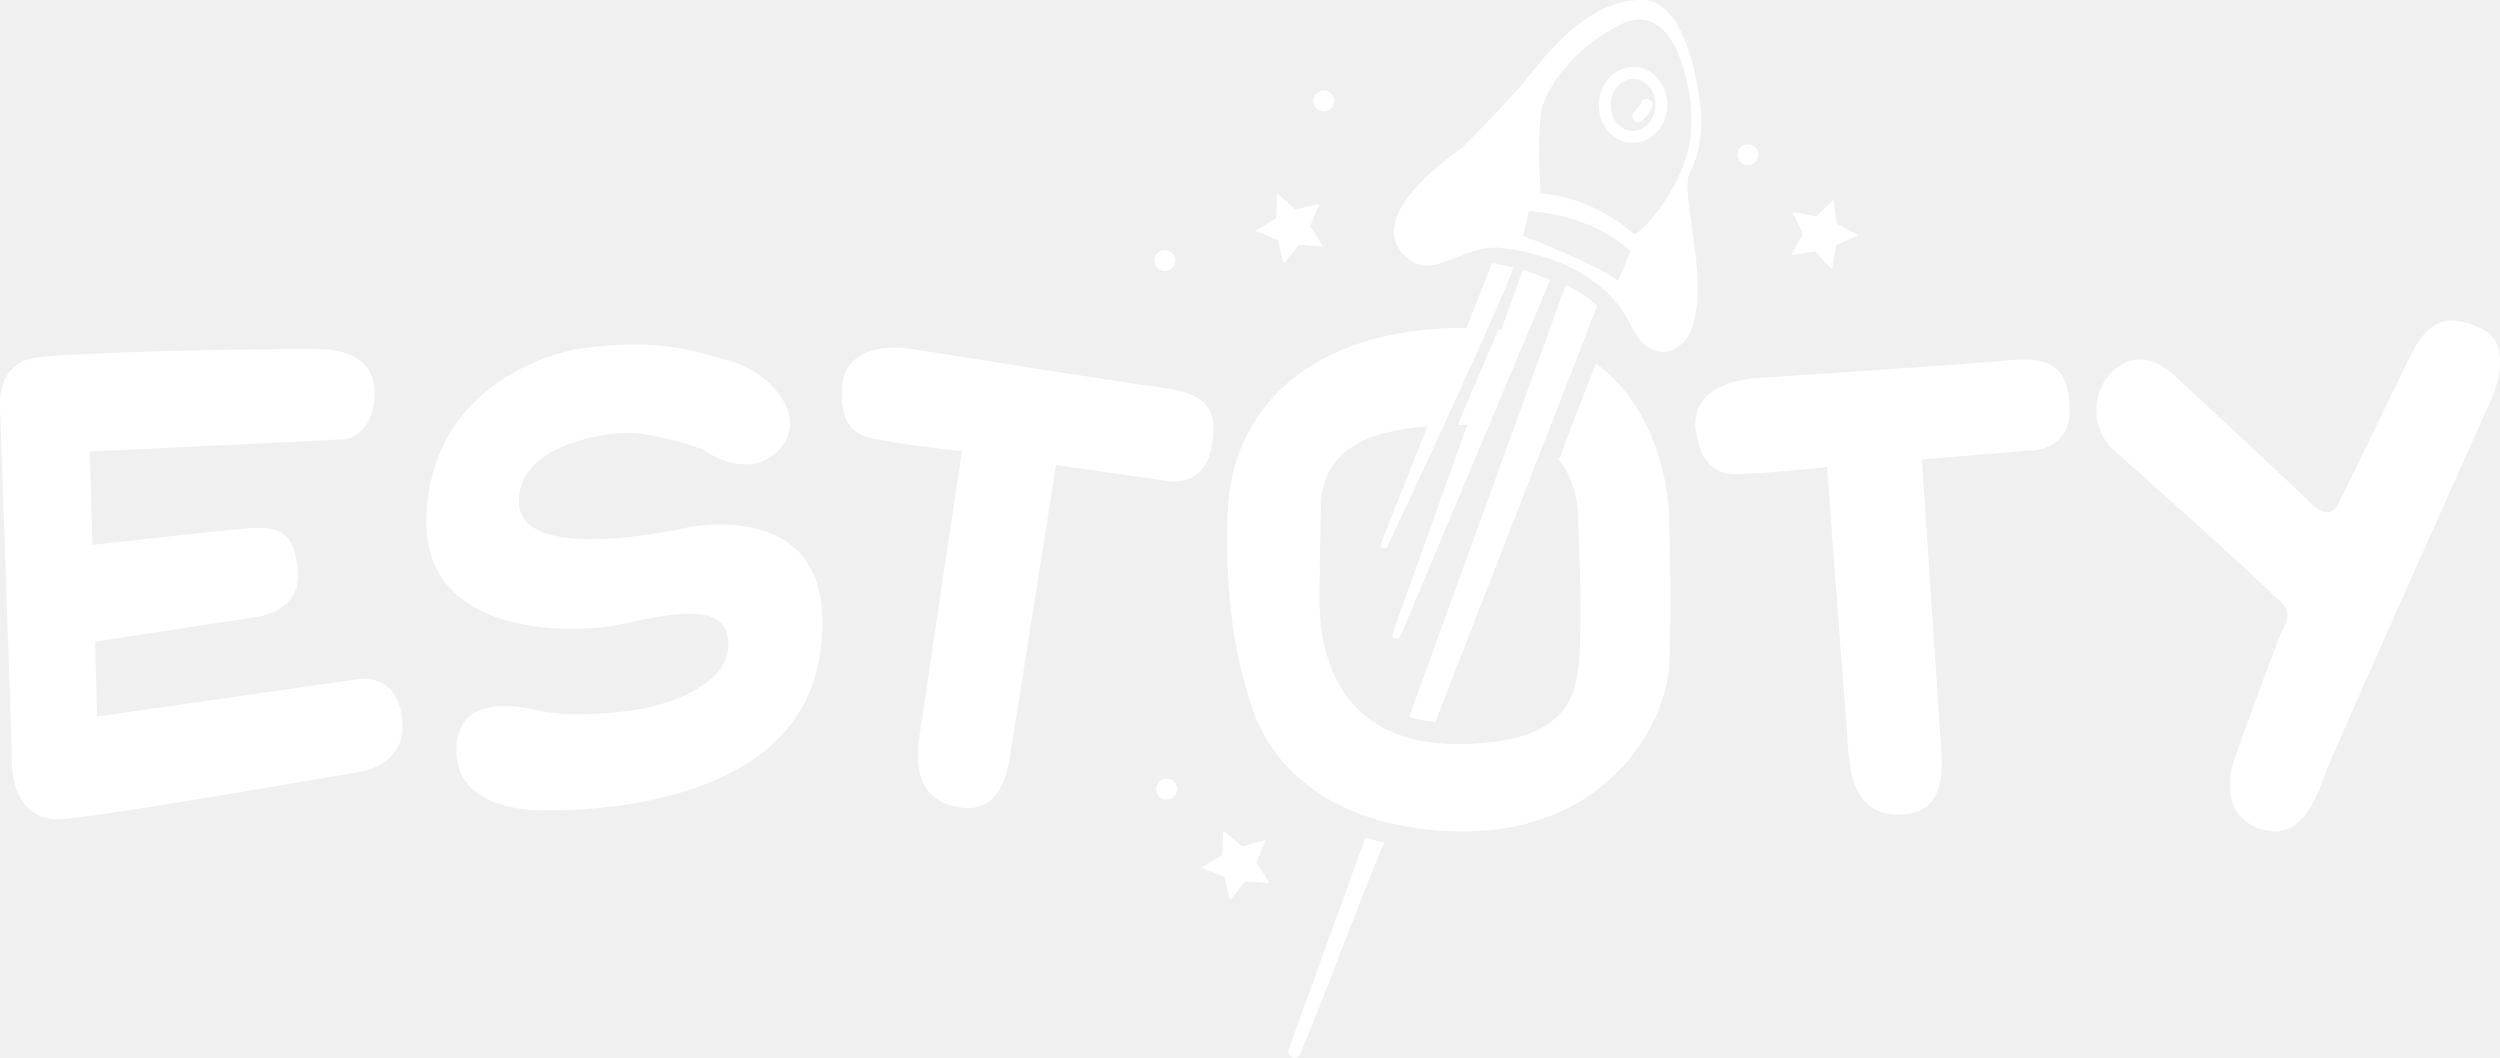
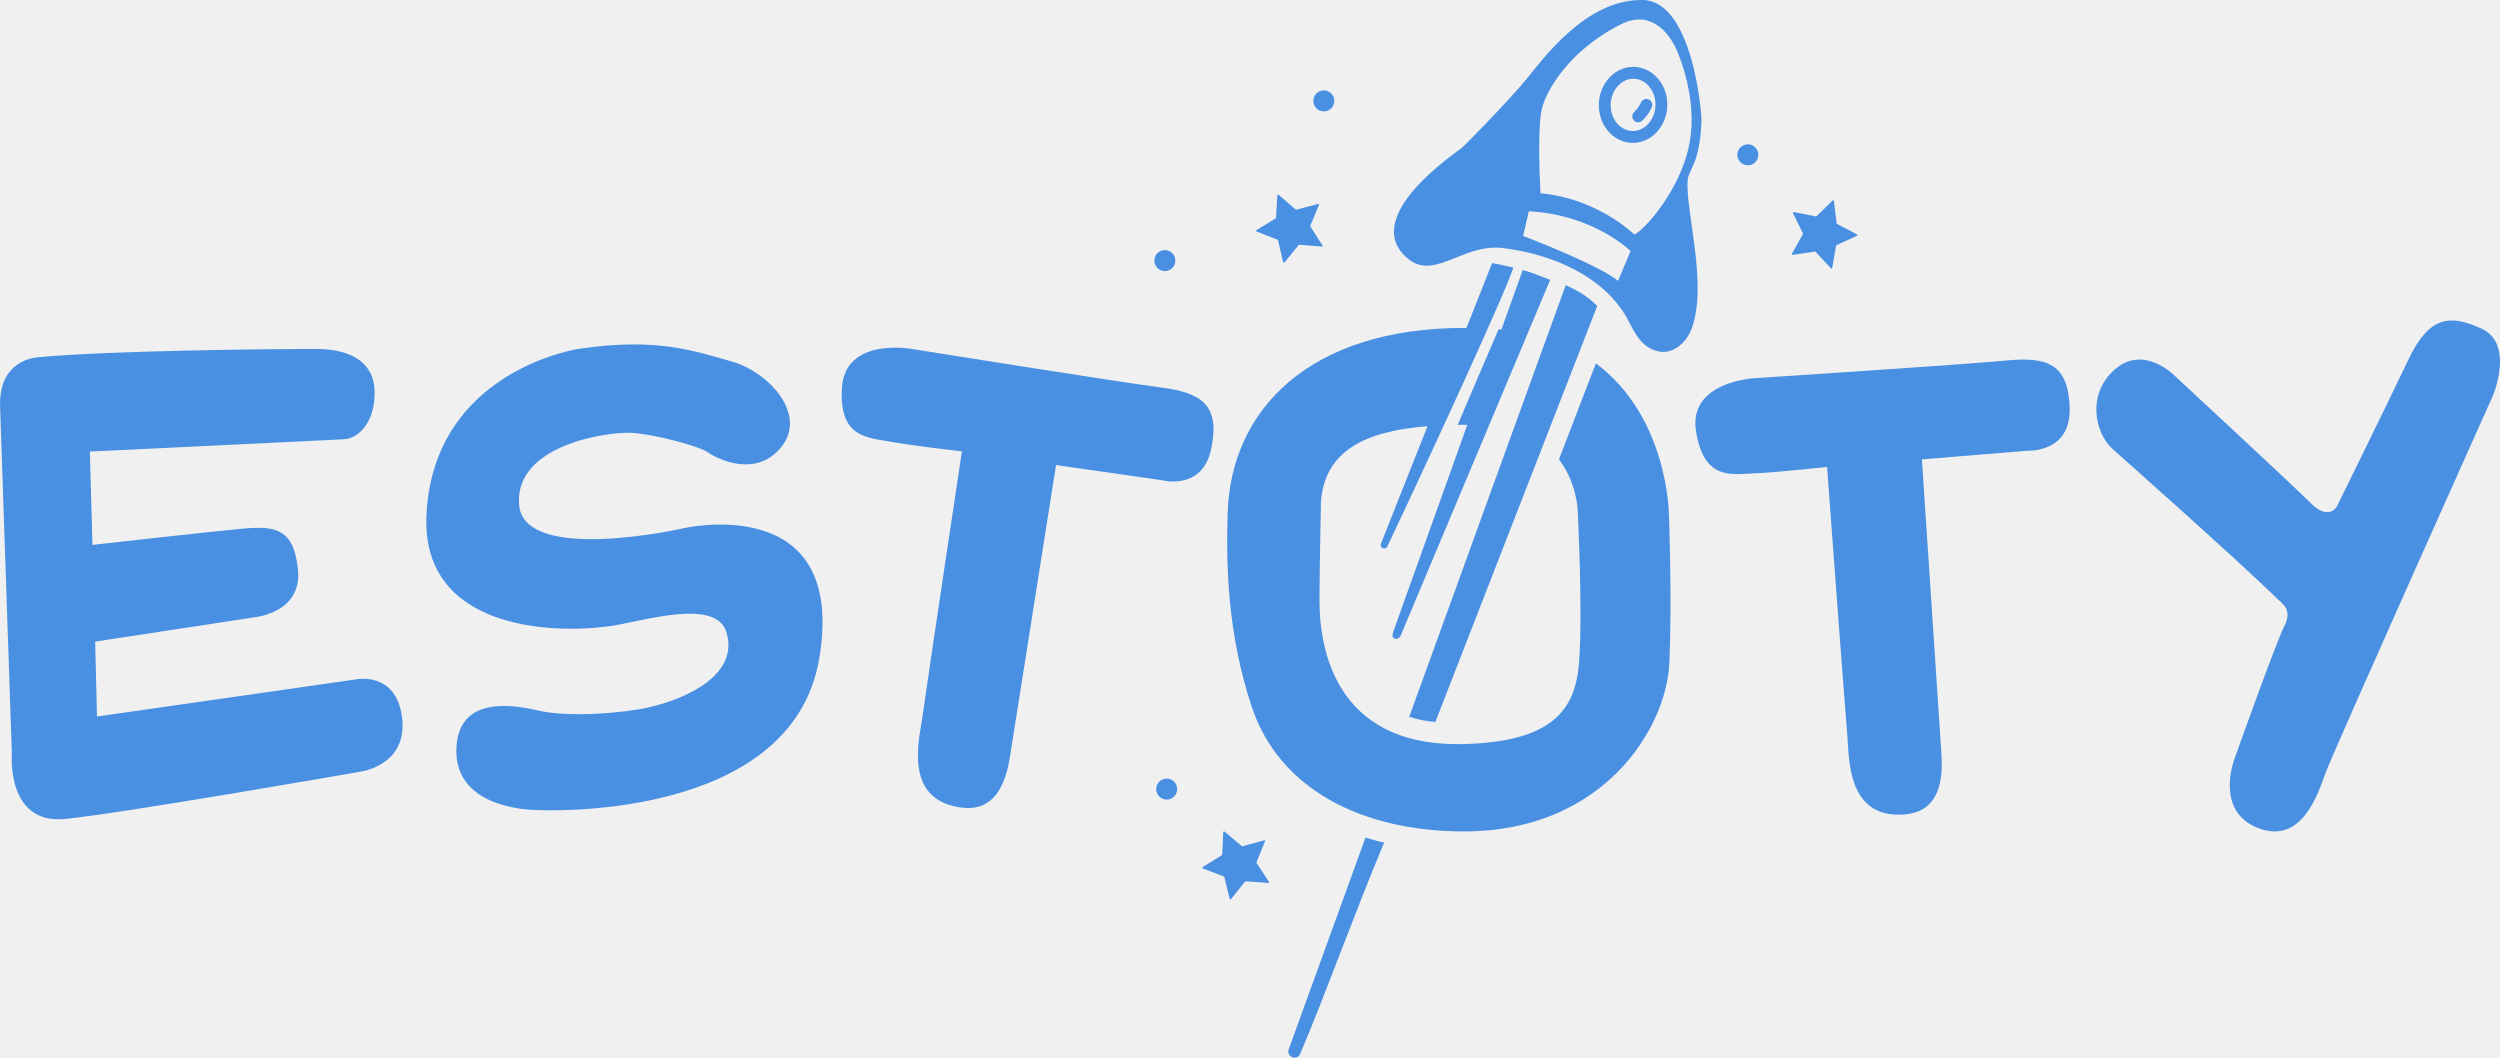
<svg xmlns="http://www.w3.org/2000/svg" width="104" height="44" viewBox="0 0 104 44" fill="none" class="styled__StyledLogo-sc-1lwe8ui-0 bwVFzd">
-   <path d="M0 16.794L0.493 31.354C0.493 31.354 0.246 34.315 2.711 34.068C5.175 33.821 15.032 32.094 15.032 32.094C15.032 32.094 16.972 31.827 16.726 29.852C16.48 27.878 14.765 28.269 14.765 28.269L4.035 29.806L3.959 26.69L10.596 25.678C10.596 25.678 12.557 25.493 12.398 23.734C12.241 21.997 11.474 21.868 10.103 21.991C8.852 22.104 3.847 22.668 3.847 22.668L3.738 18.785L14.298 18.274C14.931 18.247 15.642 17.524 15.58 16.207C15.535 15.251 14.843 14.515 13.118 14.515C11.393 14.515 4.507 14.583 1.581 14.861C0.968 14.919 0 15.313 0 16.794Z" fill="white" />
-   <path d="M24.057 14.515C24.057 14.515 18.051 15.408 17.742 21.39C17.496 26.172 22.925 26.402 25.42 26.041C26.716 25.853 29.776 24.856 30.218 26.295C30.756 28.051 28.606 29.061 26.963 29.431C25.872 29.677 23.657 29.843 22.424 29.565C21.53 29.363 19.057 28.835 18.985 31.159C18.905 33.749 22.363 33.698 22.363 33.698C22.363 33.698 32.931 34.26 34.082 27.385C35.253 20.393 28.431 21.976 28.431 21.976C28.431 21.976 21.778 23.488 21.593 20.989C21.408 18.491 25.31 17.946 26.295 18.007C27.281 18.069 29.113 18.578 29.417 18.799C29.762 19.05 31.434 19.941 32.513 18.583C33.59 17.226 31.973 15.468 30.433 15.036C28.893 14.604 27.322 14.026 24.057 14.515Z" fill="white" />
-   <path d="M40.016 18.779C40.016 18.779 38.79 26.899 38.36 29.904C38.233 30.788 37.611 33.187 39.859 33.575C40.599 33.703 41.676 33.636 42.015 31.477C42.43 28.831 43.931 19.347 43.931 19.347L48.299 19.971C48.299 19.971 50.024 20.465 50.393 18.645C50.763 16.825 49.962 16.331 48.268 16.115C46.574 15.899 37.918 14.515 37.918 14.515C37.918 14.515 35.15 14.006 35.023 16.146C34.9 18.228 36.116 18.197 36.994 18.367C37.813 18.525 40.016 18.779 40.016 18.779Z" fill="white" />
-   <path d="M76.007 19.425C76.007 19.425 76.607 27.615 76.852 30.64C76.924 31.531 76.847 34.007 79.125 33.887C79.876 33.848 80.911 33.544 80.764 31.364C80.584 28.691 79.951 19.11 79.951 19.11L84.348 18.75C84.348 18.75 86.139 18.849 86.098 16.992C86.056 15.135 85.165 14.832 83.465 14.997C81.766 15.162 73.019 15.731 73.019 15.731C73.019 15.731 70.206 15.849 70.556 17.964C70.896 20.021 72.076 19.721 72.969 19.692C73.803 19.665 76.007 19.425 76.007 19.425Z" fill="white" />
-   <path d="M87.88 18.676C87.88 18.676 93.044 23.252 94.749 24.922C94.948 25.117 95.38 25.354 95.027 26.048C94.674 26.739 92.942 31.601 92.942 31.601C92.942 31.601 92.126 33.747 93.933 34.446C95.74 35.145 96.408 33.076 96.736 32.171C97.064 31.266 103.703 16.465 103.703 16.465C103.703 16.465 104.616 14.316 103.241 13.678C101.915 13.064 101.053 13.142 100.191 14.957C99.329 16.773 97.213 21.071 97.213 21.071C97.213 21.071 96.874 21.679 96.135 20.939C95.396 20.198 90.447 15.613 90.447 15.613C90.447 15.613 89.195 14.338 88.004 15.345C86.813 16.353 87.117 17.974 87.88 18.676Z" fill="white" />
-   <path d="M55.071 4.635C55.312 4.635 55.507 4.44 55.507 4.198C55.507 3.957 55.312 3.761 55.071 3.761C54.83 3.761 54.634 3.957 54.634 4.198C54.634 4.44 54.83 4.635 55.071 4.635Z" fill="white" />
-   <path d="M72.71 6.003C72.469 6.003 72.273 6.198 72.273 6.439C72.273 6.681 72.469 6.876 72.71 6.876C72.951 6.876 73.146 6.681 73.146 6.439C73.146 6.198 72.951 6.003 72.71 6.003Z" fill="white" />
-   <path d="M48.458 11.277C48.699 11.277 48.894 11.082 48.894 10.84C48.894 10.599 48.699 10.403 48.458 10.403C48.217 10.403 48.022 10.599 48.022 10.84C48.022 11.082 48.217 11.277 48.458 11.277Z" fill="white" />
-   <path d="M48.535 32.39C48.294 32.39 48.098 32.585 48.098 32.827C48.098 33.068 48.294 33.264 48.535 33.264C48.776 33.264 48.971 33.068 48.971 32.827C48.971 32.585 48.776 32.39 48.535 32.39Z" fill="white" />
-   <path d="M53.145 9.97L53.164 9.992L53.379 10.905C53.382 10.921 53.396 10.93 53.41 10.93C53.418 10.93 53.427 10.926 53.434 10.918L54.027 10.192L54.054 10.181L54.987 10.258C54.988 10.258 54.989 10.258 54.99 10.258C55.014 10.258 55.03 10.231 55.016 10.21L54.51 9.421L54.508 9.391L54.87 8.526C54.879 8.505 54.862 8.483 54.841 8.483C54.838 8.483 54.836 8.483 54.833 8.484L53.927 8.722L53.898 8.715L53.189 8.103C53.183 8.098 53.175 8.095 53.168 8.095C53.153 8.095 53.138 8.107 53.136 8.125L53.083 9.061L53.068 9.087L52.267 9.573C52.245 9.587 52.248 9.62 52.272 9.63L53.145 9.97Z" fill="white" />
-   <path d="M77.249 9.75L76.42 9.314L76.403 9.29L76.292 8.359C76.29 8.341 76.276 8.331 76.261 8.331C76.253 8.331 76.245 8.334 76.239 8.34L75.568 8.995L75.54 9.003L74.621 8.821C74.619 8.821 74.617 8.82 74.615 8.82C74.593 8.82 74.576 8.844 74.587 8.866L75.002 9.707L75.001 9.736L74.544 10.555C74.532 10.577 74.548 10.602 74.571 10.602C74.573 10.602 74.575 10.602 74.576 10.602L75.503 10.467L75.531 10.477L76.167 11.165C76.174 11.172 76.182 11.175 76.19 11.175C76.205 11.175 76.219 11.165 76.221 11.149L76.379 10.224L76.397 10.201L77.248 9.807C77.271 9.796 77.272 9.763 77.249 9.75Z" fill="white" />
-   <path d="M52.273 35.898L52.27 35.869L52.625 35.001C52.633 34.979 52.617 34.957 52.596 34.957C52.593 34.957 52.59 34.958 52.587 34.958L51.683 35.205L51.655 35.198L50.94 34.592C50.934 34.587 50.926 34.585 50.919 34.585C50.904 34.585 50.889 34.597 50.888 34.615L50.843 35.552L50.828 35.577L50.031 36.071C50.009 36.084 50.012 36.118 50.037 36.127L50.912 36.46L50.932 36.482L51.154 37.393C51.158 37.408 51.172 37.417 51.185 37.417C51.194 37.417 51.203 37.413 51.21 37.405L51.796 36.674L51.823 36.662L52.757 36.731C52.758 36.732 52.759 36.732 52.76 36.732C52.784 36.732 52.8 36.704 52.786 36.683L52.273 35.898Z" fill="white" />
-   <path d="M70.276 6.003C69.882 7.993 68.309 9.66 67.986 9.753C67.986 9.753 66.457 8.249 64.084 8.042C64.084 8.042 63.933 5.39 64.142 4.527C64.326 3.761 65.302 2.034 67.55 0.954C67.784 0.853 67.998 0.81 68.192 0.81C69.271 0.81 69.768 2.126 69.768 2.126C69.768 2.126 70.658 4.075 70.276 6.003ZM67.312 11.681C66.431 10.979 63.361 9.815 63.361 9.815L63.6 8.787C66.326 8.941 67.832 10.444 67.832 10.444L67.312 11.681ZM68.359 0.001C68.328 0 68.297 8.22527e-05 68.267 8.22527e-05C65.931 8.22527e-05 64.143 2.512 63.474 3.324C62.797 4.147 60.989 5.998 60.825 6.142C60.661 6.285 56.433 9.068 58.607 10.789C58.848 10.979 59.094 11.052 59.351 11.052C59.763 11.052 60.2 10.864 60.672 10.676C61.145 10.488 61.653 10.3 62.207 10.3C62.3 10.3 62.393 10.305 62.489 10.316C64.645 10.573 66.729 11.53 67.684 13.236C67.971 13.75 68.218 14.44 68.978 14.614C69.049 14.631 69.12 14.639 69.19 14.639C69.727 14.639 70.201 14.178 70.394 13.617C71.041 11.735 70.097 8.743 70.21 7.478C70.247 7.055 70.723 6.8 70.781 5.02C70.798 4.75 70.423 0.06 68.359 0.001Z" fill="white" />
-   <path d="M67.926 5.45L67.896 5.45C67.657 5.441 67.433 5.326 67.266 5.126C67.086 4.912 66.993 4.629 67.004 4.329C67.026 3.748 67.448 3.276 67.945 3.276L67.975 3.277C68.215 3.285 68.438 3.4 68.605 3.6C68.785 3.815 68.878 4.098 68.867 4.397C68.845 4.978 68.423 5.45 67.926 5.45ZM67.993 2.783L67.945 2.782C67.18 2.782 66.543 3.456 66.512 4.311C66.48 5.183 67.091 5.914 67.878 5.943L67.926 5.944C68.691 5.944 69.328 5.27 69.359 4.415C69.391 3.543 68.78 2.812 67.993 2.783Z" fill="white" />
-   <path d="M68.261 4.271L68.261 4.27C68.258 4.278 68.174 4.474 67.979 4.664C67.881 4.759 67.879 4.916 67.974 5.013C68.07 5.111 68.225 5.112 68.323 5.017C68.603 4.742 68.71 4.474 68.719 4.453C68.769 4.327 68.707 4.183 68.58 4.133C68.454 4.083 68.312 4.145 68.261 4.271Z" fill="white" />
-   <path d="M53.61 43.652C53.538 43.853 53.699 44 53.86 44C53.95 44 54.041 43.953 54.088 43.842C55.202 41.212 56.281 38.151 57.581 35.05C57.244 34.979 57.116 34.938 56.804 34.842L53.61 43.652Z" fill="white" />
-   <path d="M65.134 11.862L58.623 29.823C59.004 29.929 59.249 29.995 59.711 30.034L66.445 12.726C66.065 12.351 65.693 12.116 65.134 11.862Z" fill="white" />
-   <path d="M63.345 11.233L62.46 13.706C62.421 13.702 62.382 13.699 62.342 13.696C62.342 13.696 60.632 17.674 60.644 17.674C60.775 17.672 60.907 17.671 61.041 17.671L57.963 26.27C57.899 26.448 57.924 26.577 58.066 26.577C58.147 26.577 58.228 26.535 58.27 26.436L64.488 11.642C64.052 11.474 63.733 11.339 63.345 11.233Z" fill="white" />
-   <path d="M69.429 21.452C69.429 21.452 69.425 17.372 66.389 15.117L64.853 19.108C65.592 20.081 65.63 21.195 65.63 21.195C65.63 21.195 65.852 25.459 65.687 27.575C65.533 29.549 64.562 30.859 60.882 30.953C60.796 30.955 60.711 30.956 60.628 30.956C55.586 30.956 54.9 27.028 54.89 25.04C54.886 24.113 54.952 20.845 54.952 20.845C55.13 18.781 56.73 17.942 59.384 17.729L57.448 22.616C57.402 22.73 57.495 22.817 57.588 22.817C57.637 22.817 57.686 22.793 57.714 22.733C59.836 18.245 62.869 11.626 62.947 11.13C62.532 11.029 62.213 10.968 62.072 10.943L61.004 13.641C60.975 13.641 60.946 13.641 60.918 13.641C54.472 13.64 51.205 17.048 51.071 21.328C51.008 23.355 51.032 26.307 52.087 29.441C53.227 32.827 56.661 34.588 60.897 34.588C66.719 34.588 69.322 30.286 69.444 27.59C69.563 24.968 69.429 21.452 69.429 21.452Z" fill="white" />
+   <path d="M0 16.794L0.493 31.354C0.493 31.354 0.246 34.315 2.711 34.068C5.175 33.821 15.032 32.094 15.032 32.094C15.032 32.094 16.972 31.827 16.726 29.852C16.48 27.878 14.765 28.269 14.765 28.269L4.035 29.806L3.959 26.69L10.596 25.678C10.596 25.678 12.557 25.493 12.398 23.734C12.241 21.997 11.474 21.868 10.103 21.991C8.852 22.104 3.847 22.668 3.847 22.668L3.738 18.785L14.298 18.274C14.931 18.247 15.642 17.524 15.58 16.207C15.535 15.251 14.843 14.515 13.118 14.515C11.393 14.515 4.507 14.583 1.581 14.861C0.968 14.919 0 15.313 0 16.794Z" fill="#4a90e2" />
+   <path d="M24.057 14.515C24.057 14.515 18.051 15.408 17.742 21.39C17.496 26.172 22.925 26.402 25.42 26.041C26.716 25.853 29.776 24.856 30.218 26.295C30.756 28.051 28.606 29.061 26.963 29.431C25.872 29.677 23.657 29.843 22.424 29.565C21.53 29.363 19.057 28.835 18.985 31.159C18.905 33.749 22.363 33.698 22.363 33.698C22.363 33.698 32.931 34.26 34.082 27.385C35.253 20.393 28.431 21.976 28.431 21.976C28.431 21.976 21.778 23.488 21.593 20.989C21.408 18.491 25.31 17.946 26.295 18.007C27.281 18.069 29.113 18.578 29.417 18.799C29.762 19.05 31.434 19.941 32.513 18.583C33.59 17.226 31.973 15.468 30.433 15.036C28.893 14.604 27.322 14.026 24.057 14.515Z" fill="#4a90e2" />
+   <path d="M40.016 18.779C40.016 18.779 38.79 26.899 38.36 29.904C38.233 30.788 37.611 33.187 39.859 33.575C40.599 33.703 41.676 33.636 42.015 31.477C42.43 28.831 43.931 19.347 43.931 19.347L48.299 19.971C48.299 19.971 50.024 20.465 50.393 18.645C50.763 16.825 49.962 16.331 48.268 16.115C46.574 15.899 37.918 14.515 37.918 14.515C37.918 14.515 35.15 14.006 35.023 16.146C34.9 18.228 36.116 18.197 36.994 18.367C37.813 18.525 40.016 18.779 40.016 18.779Z" fill="#4a90e2" />
+   <path d="M76.007 19.425C76.007 19.425 76.607 27.615 76.852 30.64C76.924 31.531 76.847 34.007 79.125 33.887C79.876 33.848 80.911 33.544 80.764 31.364C80.584 28.691 79.951 19.11 79.951 19.11L84.348 18.75C84.348 18.75 86.139 18.849 86.098 16.992C86.056 15.135 85.165 14.832 83.465 14.997C81.766 15.162 73.019 15.731 73.019 15.731C73.019 15.731 70.206 15.849 70.556 17.964C70.896 20.021 72.076 19.721 72.969 19.692C73.803 19.665 76.007 19.425 76.007 19.425Z" fill="#4a90e2" />
+   <path d="M87.88 18.676C87.88 18.676 93.044 23.252 94.749 24.922C94.948 25.117 95.38 25.354 95.027 26.048C94.674 26.739 92.942 31.601 92.942 31.601C92.942 31.601 92.126 33.747 93.933 34.446C95.74 35.145 96.408 33.076 96.736 32.171C97.064 31.266 103.703 16.465 103.703 16.465C103.703 16.465 104.616 14.316 103.241 13.678C101.915 13.064 101.053 13.142 100.191 14.957C99.329 16.773 97.213 21.071 97.213 21.071C97.213 21.071 96.874 21.679 96.135 20.939C95.396 20.198 90.447 15.613 90.447 15.613C90.447 15.613 89.195 14.338 88.004 15.345C86.813 16.353 87.117 17.974 87.88 18.676Z" fill="#4a90e2" />
+   <path d="M55.071 4.635C55.312 4.635 55.507 4.44 55.507 4.198C55.507 3.957 55.312 3.761 55.071 3.761C54.83 3.761 54.634 3.957 54.634 4.198C54.634 4.44 54.83 4.635 55.071 4.635Z" fill="#4a90e2" />
+   <path d="M72.71 6.003C72.469 6.003 72.273 6.198 72.273 6.439C72.273 6.681 72.469 6.876 72.71 6.876C72.951 6.876 73.146 6.681 73.146 6.439C73.146 6.198 72.951 6.003 72.71 6.003Z" fill="#4a90e2" />
+   <path d="M48.458 11.277C48.699 11.277 48.894 11.082 48.894 10.84C48.894 10.599 48.699 10.403 48.458 10.403C48.217 10.403 48.022 10.599 48.022 10.84C48.022 11.082 48.217 11.277 48.458 11.277Z" fill="#4a90e2" />
+   <path d="M48.535 32.39C48.294 32.39 48.098 32.585 48.098 32.827C48.098 33.068 48.294 33.264 48.535 33.264C48.776 33.264 48.971 33.068 48.971 32.827C48.971 32.585 48.776 32.39 48.535 32.39Z" fill="#4a90e2" />
+   <path d="M53.145 9.97L53.164 9.992L53.379 10.905C53.382 10.921 53.396 10.93 53.41 10.93C53.418 10.93 53.427 10.926 53.434 10.918L54.027 10.192L54.054 10.181L54.987 10.258C54.988 10.258 54.989 10.258 54.99 10.258C55.014 10.258 55.03 10.231 55.016 10.21L54.51 9.421L54.508 9.391L54.87 8.526C54.879 8.505 54.862 8.483 54.841 8.483C54.838 8.483 54.836 8.483 54.833 8.484L53.927 8.722L53.898 8.715L53.189 8.103C53.183 8.098 53.175 8.095 53.168 8.095C53.153 8.095 53.138 8.107 53.136 8.125L53.083 9.061L53.068 9.087L52.267 9.573C52.245 9.587 52.248 9.62 52.272 9.63L53.145 9.97Z" fill="#4a90e2" />
+   <path d="M77.249 9.75L76.42 9.314L76.403 9.29L76.292 8.359C76.29 8.341 76.276 8.331 76.261 8.331C76.253 8.331 76.245 8.334 76.239 8.34L75.568 8.995L75.54 9.003L74.621 8.821C74.619 8.821 74.617 8.82 74.615 8.82C74.593 8.82 74.576 8.844 74.587 8.866L75.002 9.707L75.001 9.736L74.544 10.555C74.532 10.577 74.548 10.602 74.571 10.602C74.573 10.602 74.575 10.602 74.576 10.602L75.503 10.467L75.531 10.477L76.167 11.165C76.174 11.172 76.182 11.175 76.19 11.175C76.205 11.175 76.219 11.165 76.221 11.149L76.379 10.224L76.397 10.201L77.248 9.807C77.271 9.796 77.272 9.763 77.249 9.75Z" fill="#4a90e2" />
+   <path d="M52.273 35.898L52.27 35.869L52.625 35.001C52.633 34.979 52.617 34.957 52.596 34.957C52.593 34.957 52.59 34.958 52.587 34.958L51.683 35.205L51.655 35.198L50.94 34.592C50.934 34.587 50.926 34.585 50.919 34.585C50.904 34.585 50.889 34.597 50.888 34.615L50.843 35.552L50.828 35.577L50.031 36.071C50.009 36.084 50.012 36.118 50.037 36.127L50.912 36.46L50.932 36.482L51.154 37.393C51.158 37.408 51.172 37.417 51.185 37.417C51.194 37.417 51.203 37.413 51.21 37.405L51.796 36.674L51.823 36.662L52.757 36.731C52.758 36.732 52.759 36.732 52.76 36.732C52.784 36.732 52.8 36.704 52.786 36.683L52.273 35.898Z" fill="#4a90e2" />
+   <path d="M70.276 6.003C69.882 7.993 68.309 9.66 67.986 9.753C67.986 9.753 66.457 8.249 64.084 8.042C64.084 8.042 63.933 5.39 64.142 4.527C64.326 3.761 65.302 2.034 67.55 0.954C67.784 0.853 67.998 0.81 68.192 0.81C69.271 0.81 69.768 2.126 69.768 2.126C69.768 2.126 70.658 4.075 70.276 6.003ZM67.312 11.681C66.431 10.979 63.361 9.815 63.361 9.815L63.6 8.787C66.326 8.941 67.832 10.444 67.832 10.444L67.312 11.681ZM68.359 0.001C68.328 0 68.297 8.22527e-05 68.267 8.22527e-05C65.931 8.22527e-05 64.143 2.512 63.474 3.324C62.797 4.147 60.989 5.998 60.825 6.142C60.661 6.285 56.433 9.068 58.607 10.789C58.848 10.979 59.094 11.052 59.351 11.052C59.763 11.052 60.2 10.864 60.672 10.676C61.145 10.488 61.653 10.3 62.207 10.3C62.3 10.3 62.393 10.305 62.489 10.316C64.645 10.573 66.729 11.53 67.684 13.236C67.971 13.75 68.218 14.44 68.978 14.614C69.049 14.631 69.12 14.639 69.19 14.639C69.727 14.639 70.201 14.178 70.394 13.617C71.041 11.735 70.097 8.743 70.21 7.478C70.247 7.055 70.723 6.8 70.781 5.02C70.798 4.75 70.423 0.06 68.359 0.001Z" fill="#4a90e2" />
+   <path d="M67.926 5.45L67.896 5.45C67.657 5.441 67.433 5.326 67.266 5.126C67.086 4.912 66.993 4.629 67.004 4.329C67.026 3.748 67.448 3.276 67.945 3.276L67.975 3.277C68.215 3.285 68.438 3.4 68.605 3.6C68.785 3.815 68.878 4.098 68.867 4.397C68.845 4.978 68.423 5.45 67.926 5.45ZM67.993 2.783L67.945 2.782C67.18 2.782 66.543 3.456 66.512 4.311C66.48 5.183 67.091 5.914 67.878 5.943L67.926 5.944C68.691 5.944 69.328 5.27 69.359 4.415C69.391 3.543 68.78 2.812 67.993 2.783Z" fill="#4a90e2" />
+   <path d="M68.261 4.271L68.261 4.27C68.258 4.278 68.174 4.474 67.979 4.664C67.881 4.759 67.879 4.916 67.974 5.013C68.07 5.111 68.225 5.112 68.323 5.017C68.603 4.742 68.71 4.474 68.719 4.453C68.769 4.327 68.707 4.183 68.58 4.133C68.454 4.083 68.312 4.145 68.261 4.271Z" fill="#4a90e2" />
+   <path d="M53.61 43.652C53.538 43.853 53.699 44 53.86 44C53.95 44 54.041 43.953 54.088 43.842C55.202 41.212 56.281 38.151 57.581 35.05C57.244 34.979 57.116 34.938 56.804 34.842L53.61 43.652Z" fill="#4a90e2" />
+   <path d="M65.134 11.862L58.623 29.823C59.004 29.929 59.249 29.995 59.711 30.034L66.445 12.726C66.065 12.351 65.693 12.116 65.134 11.862Z" fill="#4a90e2" />
+   <path d="M63.345 11.233L62.46 13.706C62.421 13.702 62.382 13.699 62.342 13.696C62.342 13.696 60.632 17.674 60.644 17.674C60.775 17.672 60.907 17.671 61.041 17.671L57.963 26.27C57.899 26.448 57.924 26.577 58.066 26.577C58.147 26.577 58.228 26.535 58.27 26.436L64.488 11.642C64.052 11.474 63.733 11.339 63.345 11.233Z" fill="#4a90e2" />
+   <path d="M69.429 21.452C69.429 21.452 69.425 17.372 66.389 15.117L64.853 19.108C65.592 20.081 65.63 21.195 65.63 21.195C65.63 21.195 65.852 25.459 65.687 27.575C65.533 29.549 64.562 30.859 60.882 30.953C60.796 30.955 60.711 30.956 60.628 30.956C55.586 30.956 54.9 27.028 54.89 25.04C54.886 24.113 54.952 20.845 54.952 20.845C55.13 18.781 56.73 17.942 59.384 17.729L57.448 22.616C57.402 22.73 57.495 22.817 57.588 22.817C57.637 22.817 57.686 22.793 57.714 22.733C59.836 18.245 62.869 11.626 62.947 11.13C62.532 11.029 62.213 10.968 62.072 10.943L61.004 13.641C60.975 13.641 60.946 13.641 60.918 13.641C54.472 13.64 51.205 17.048 51.071 21.328C51.008 23.355 51.032 26.307 52.087 29.441C53.227 32.827 56.661 34.588 60.897 34.588C66.719 34.588 69.322 30.286 69.444 27.59C69.563 24.968 69.429 21.452 69.429 21.452Z" fill="#4a90e2" />
</svg>
